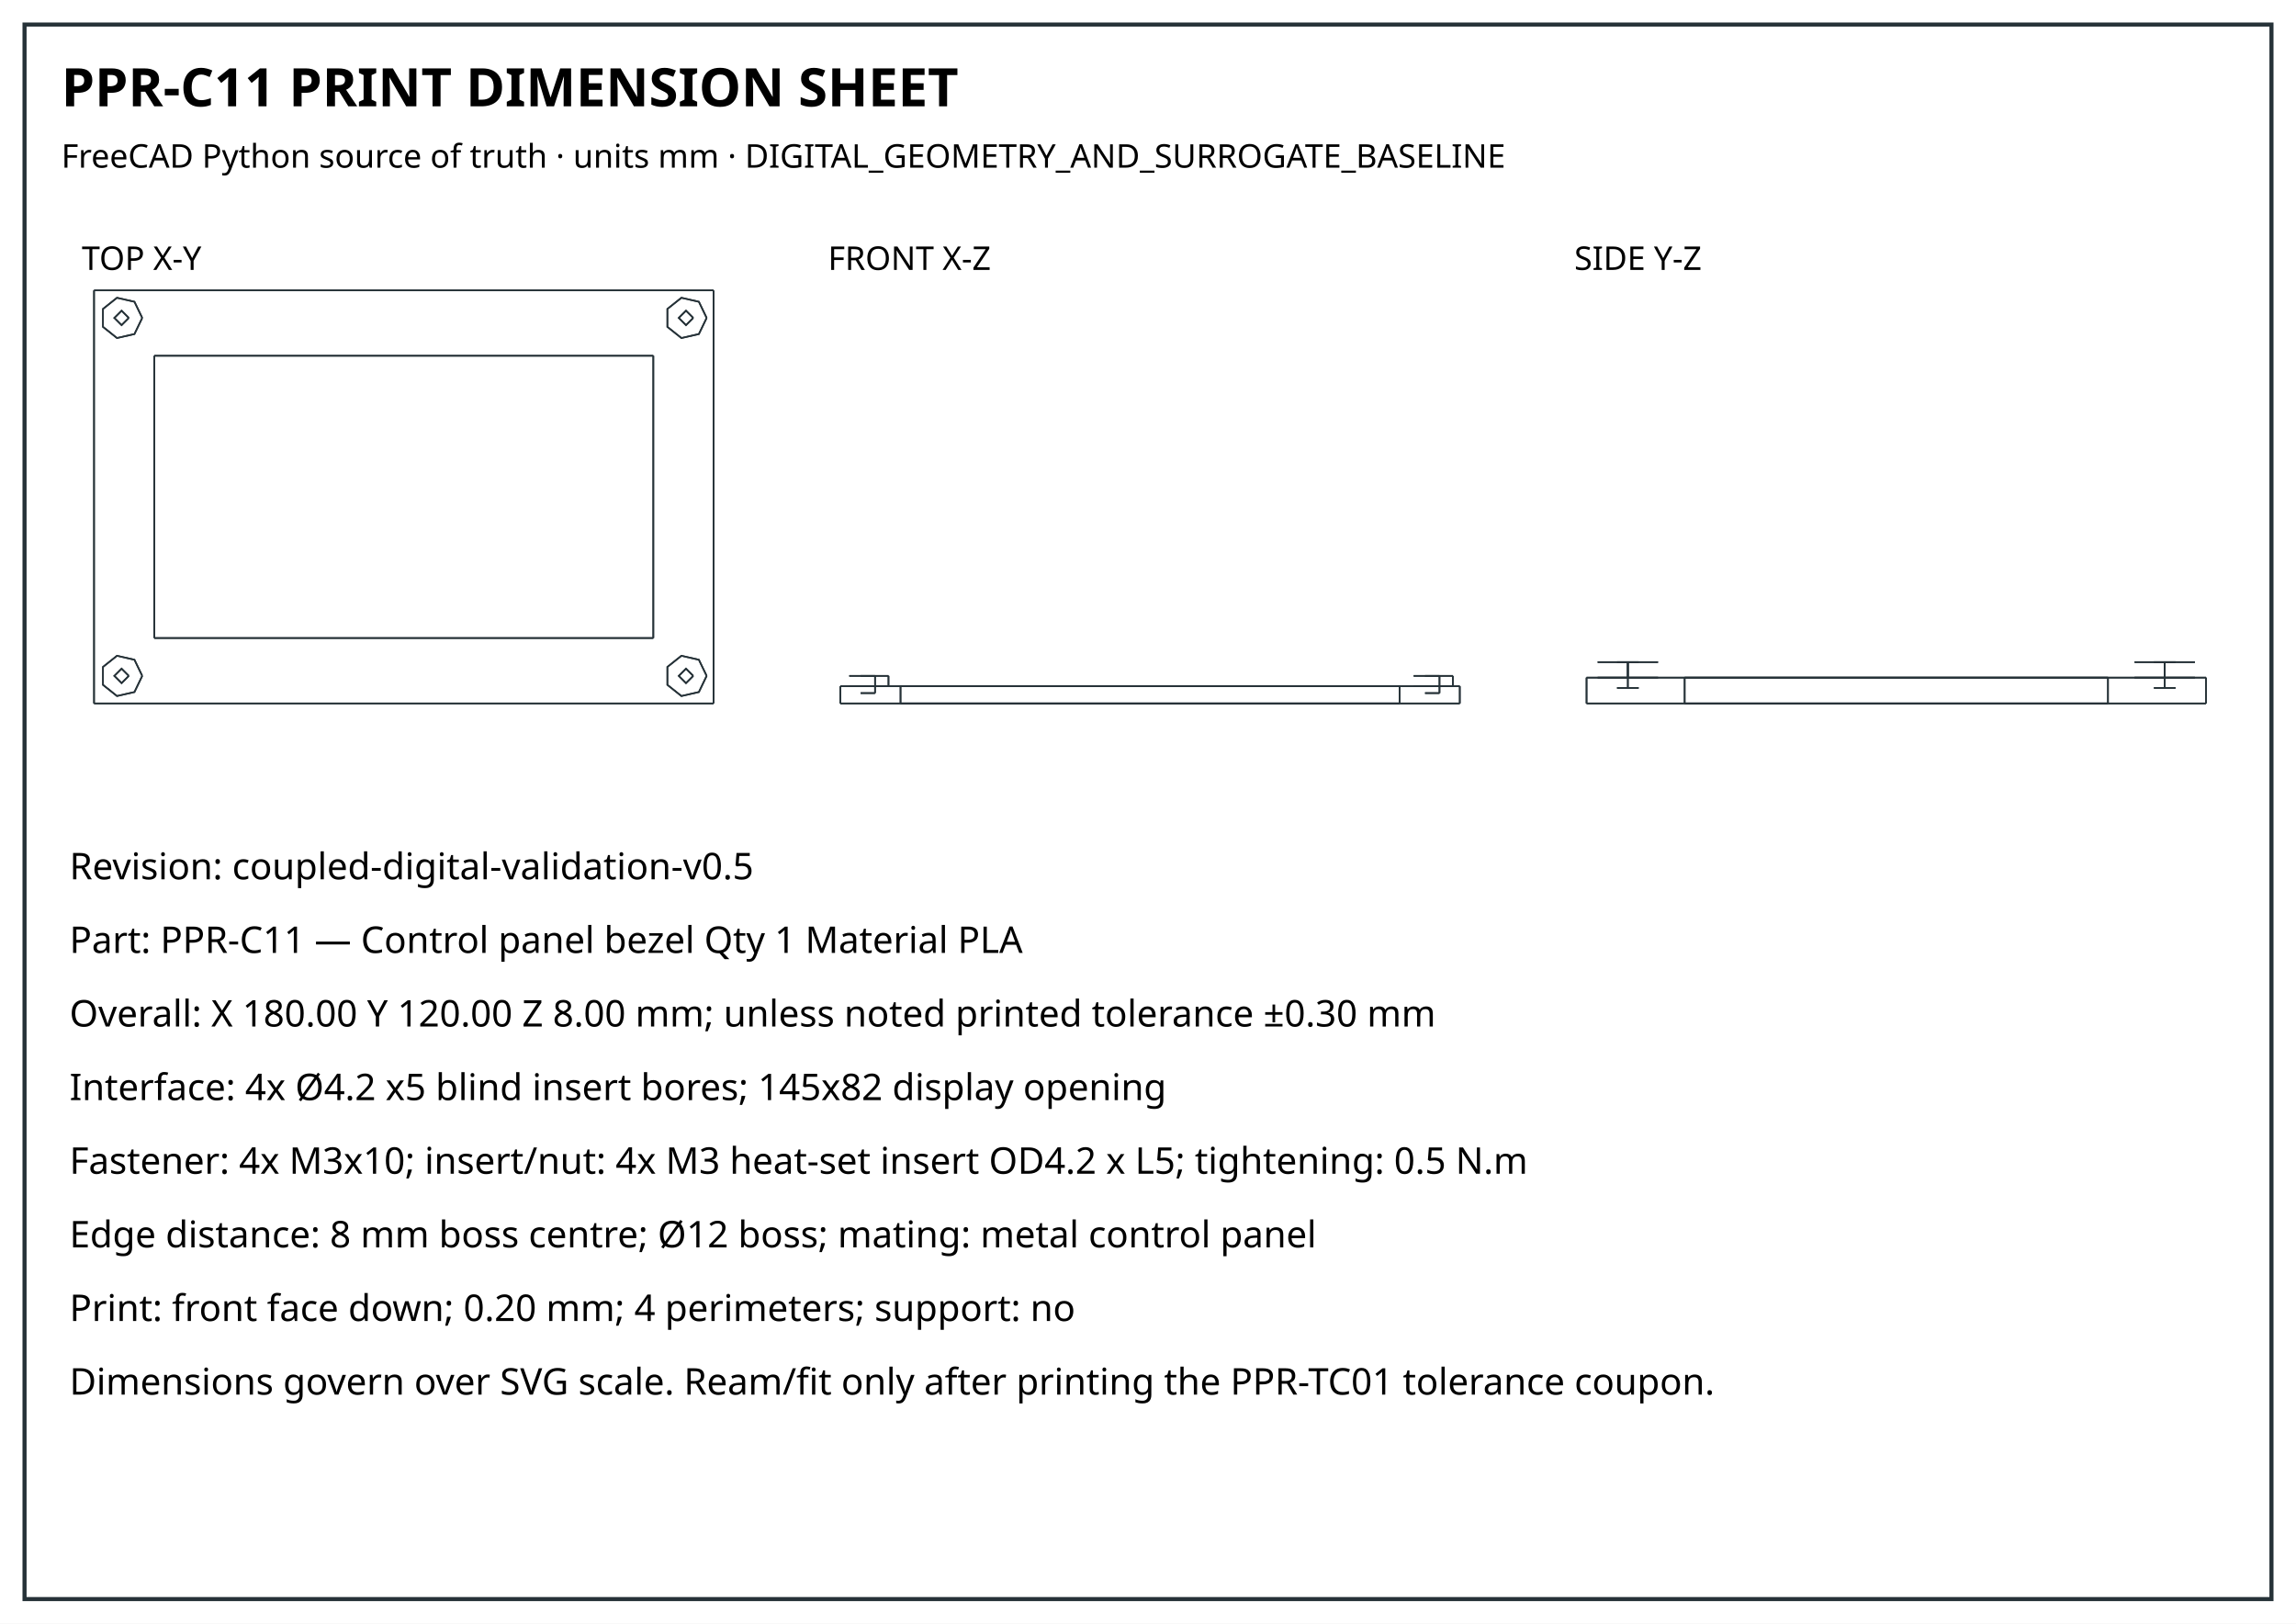
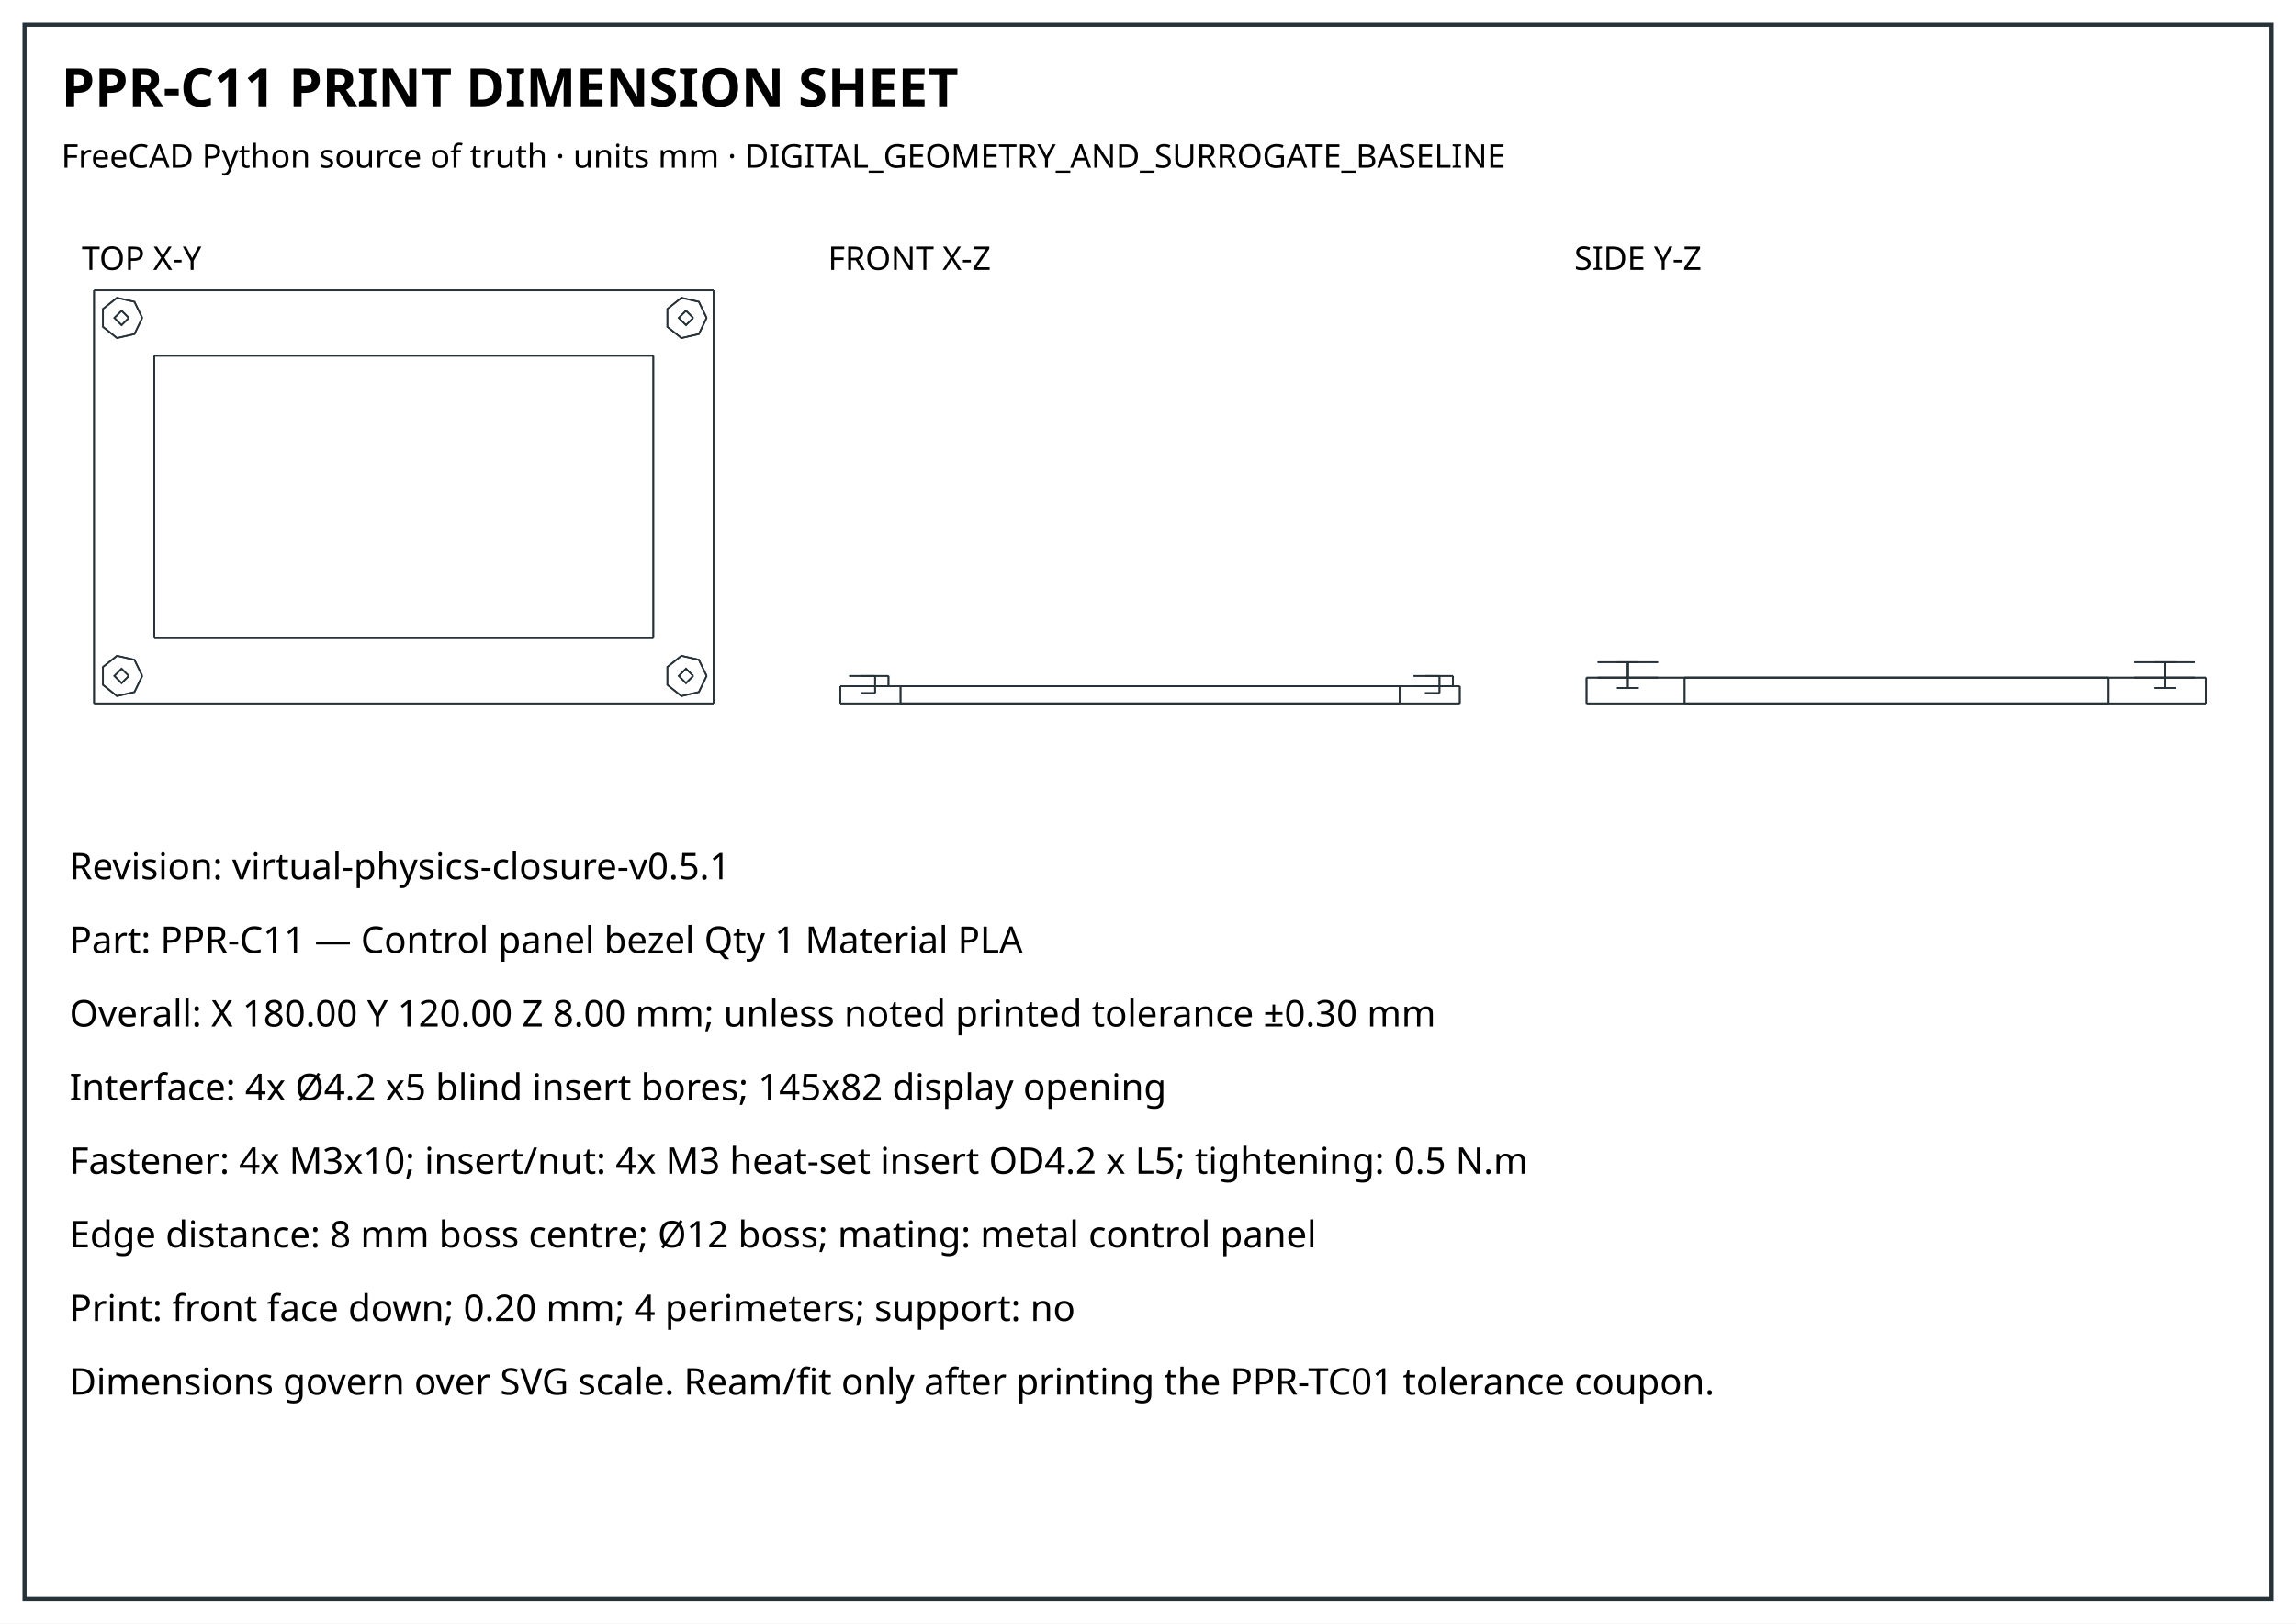
<svg xmlns="http://www.w3.org/2000/svg" width="1123" height="794" viewBox="0 0 1123 794">
  <rect width="1123" height="794" fill="white" />
  <rect x="12" y="12" width="1099" height="770" fill="none" stroke="#263238" stroke-width="2" />
  <text x="30" y="52" font-size="26" font-family="sans-serif" font-weight="bold">PPR-C11 PRINT DIMENSION SHEET</text>
  <text x="30" y="82" font-size="16" font-family="sans-serif">FreeCAD Python source of truth · units mm · DIGITAL_GEOMETRY_AND_SURROGATE_BASELINE</text>
  <g font-family="sans-serif">
    <text x="40" y="132" font-size="16">TOP X-Y</text>
    <polyline points="46.00,344.00 46.00,344.00" fill="none" stroke="#263238" stroke-width="0.8" />
    <polyline points="46.00,344.00 46.00,142.00" fill="none" stroke="#263238" stroke-width="0.8" />
    <polyline points="46.00,142.00 46.00,142.00" fill="none" stroke="#263238" stroke-width="0.8" />
    <polyline points="46.00,344.00 46.00,142.00" fill="none" stroke="#263238" stroke-width="0.8" />
    <polyline points="46.00,344.00 349.00,344.00" fill="none" stroke="#263238" stroke-width="0.8" />
    <polyline points="349.00,344.00 349.00,344.00" fill="none" stroke="#263238" stroke-width="0.8" />
    <polyline points="46.00,344.00 349.00,344.00" fill="none" stroke="#263238" stroke-width="0.8" />
    <polyline points="46.00,142.00 349.00,142.00" fill="none" stroke="#263238" stroke-width="0.8" />
    <polyline points="349.00,344.00 349.00,142.00" fill="none" stroke="#263238" stroke-width="0.8" />
    <polyline points="69.57,330.53 65.76,322.64 57.22,320.69 50.37,326.15 50.37,334.92 57.22,340.38 65.76,338.43 69.57,330.53" fill="none" stroke="#263238" stroke-width="0.8" />
    <polyline points="345.63,330.53 341.83,322.64 333.29,320.69 326.43,326.15 326.43,334.92 333.29,340.38 341.83,338.43 345.63,330.53" fill="none" stroke="#263238" stroke-width="0.8" />
    <polyline points="69.57,155.47 65.76,147.57 57.22,145.62 50.37,151.08 50.37,159.85 57.22,165.31 65.76,163.36 69.57,155.47" fill="none" stroke="#263238" stroke-width="0.8" />
    <polyline points="75.46,312.02 319.54,312.02" fill="none" stroke="#263238" stroke-width="0.8" />
    <polyline points="75.46,312.02 75.46,173.98" fill="none" stroke="#263238" stroke-width="0.8" />
    <polyline points="319.54,312.02 319.54,173.98" fill="none" stroke="#263238" stroke-width="0.8" />
    <polyline points="75.46,173.98 319.54,173.98" fill="none" stroke="#263238" stroke-width="0.8" />
    <polyline points="345.63,155.47 341.83,147.57 333.29,145.62 326.43,151.08 326.43,159.85 333.29,165.31 341.83,163.36 345.63,155.47" fill="none" stroke="#263238" stroke-width="0.8" />
    <polyline points="46.00,142.00 349.00,142.00" fill="none" stroke="#263238" stroke-width="0.8" />
    <polyline points="349.00,142.00 349.00,142.00" fill="none" stroke="#263238" stroke-width="0.8" />
    <polyline points="349.00,344.00 349.00,142.00" fill="none" stroke="#263238" stroke-width="0.8" />
    <polyline points="75.46,312.02 75.46,173.98" fill="none" stroke="#263238" stroke-width="0.8" />
    <polyline points="75.46,173.98 319.54,173.98" fill="none" stroke="#263238" stroke-width="0.8" />
    <polyline points="319.54,312.02 319.54,173.98" fill="none" stroke="#263238" stroke-width="0.8" />
    <polyline points="75.46,312.02 319.54,312.02" fill="none" stroke="#263238" stroke-width="0.8" />
    <polyline points="69.57,330.53 69.57,330.53" fill="none" stroke="#263238" stroke-width="0.8" />
    <polyline points="69.57,330.53 65.76,322.64 57.22,320.69 50.37,326.15 50.37,334.92 57.22,340.38 65.76,338.43 69.57,330.53" fill="none" stroke="#263238" stroke-width="0.8" />
    <polyline points="345.63,330.53 345.63,330.53" fill="none" stroke="#263238" stroke-width="0.8" />
    <polyline points="345.63,330.53 341.83,322.64 333.29,320.69 326.43,326.15 326.43,334.92 333.29,340.38 341.83,338.43 345.63,330.53" fill="none" stroke="#263238" stroke-width="0.8" />
    <polyline points="69.57,155.47 69.57,155.47" fill="none" stroke="#263238" stroke-width="0.8" />
    <polyline points="69.57,155.47 65.76,147.57 57.22,145.62 50.37,151.08 50.37,159.85 57.22,165.31 65.76,163.36 69.57,155.47" fill="none" stroke="#263238" stroke-width="0.8" />
    <polyline points="319.54,312.02 319.54,312.02" fill="none" stroke="#263238" stroke-width="0.8" />
    <polyline points="75.46,312.02 75.46,312.02" fill="none" stroke="#263238" stroke-width="0.8" />
    <polyline points="75.46,173.98 75.46,173.98" fill="none" stroke="#263238" stroke-width="0.8" />
    <polyline points="319.54,173.98 319.54,173.98" fill="none" stroke="#263238" stroke-width="0.8" />
    <polyline points="345.63,155.47 345.63,155.47" fill="none" stroke="#263238" stroke-width="0.8" />
    <polyline points="345.63,155.47 341.83,147.57 333.29,145.62 326.43,151.08 326.43,159.85 333.29,165.31 341.83,163.36 345.63,155.47" fill="none" stroke="#263238" stroke-width="0.8" />
    <polyline points="63.00,330.53 59.47,327.00 55.93,330.53 59.47,334.07 63.00,330.53" fill="none" stroke="#263238" stroke-width="0.8" />
    <polyline points="339.07,330.53 335.53,327.00 332.00,330.53 335.53,334.07 339.07,330.53" fill="none" stroke="#263238" stroke-width="0.8" />
    <polyline points="63.00,155.47 59.47,151.93 55.93,155.47 59.47,159.00 63.00,155.47" fill="none" stroke="#263238" stroke-width="0.8" />
    <polyline points="339.07,155.47 335.53,151.93 332.00,155.47 335.53,159.00 339.07,155.47" fill="none" stroke="#263238" stroke-width="0.8" />
    <polyline points="63.00,330.53 63.00,330.53" fill="none" stroke="#263238" stroke-width="0.8" />
    <polyline points="63.00,330.53 59.47,327.00 55.93,330.53 59.47,334.07 63.00,330.53" fill="none" stroke="#263238" stroke-width="0.8" />
    <polyline points="339.07,330.53 339.07,330.53" fill="none" stroke="#263238" stroke-width="0.8" />
    <polyline points="339.07,330.53 335.53,327.00 332.00,330.53 335.53,334.07 339.07,330.53" fill="none" stroke="#263238" stroke-width="0.8" />
    <polyline points="63.00,155.47 63.00,155.47" fill="none" stroke="#263238" stroke-width="0.8" />
    <polyline points="63.00,155.47 59.47,151.93 55.93,155.47 59.47,159.00 63.00,155.47" fill="none" stroke="#263238" stroke-width="0.8" />
    <polyline points="339.07,155.47 339.07,155.47" fill="none" stroke="#263238" stroke-width="0.8" />
    <polyline points="339.07,155.47 335.53,151.93 332.00,155.47 335.53,159.00 339.07,155.47" fill="none" stroke="#263238" stroke-width="0.8" />
    <text x="405" y="132" font-size="16">FRONT X-Z</text>
    <polyline points="411.00,344.00 411.00,335.58" fill="none" stroke="#263238" stroke-width="0.8" />
    <polyline points="411.00,335.58 411.00,335.58" fill="none" stroke="#263238" stroke-width="0.8" />
    <polyline points="411.00,344.00 411.00,335.58" fill="none" stroke="#263238" stroke-width="0.8" />
    <polyline points="411.00,344.00 411.00,344.00" fill="none" stroke="#263238" stroke-width="0.8" />
    <polyline points="411.00,344.00 714.00,344.00" fill="none" stroke="#263238" stroke-width="0.8" />
    <polyline points="714.00,344.00 714.00,335.58" fill="none" stroke="#263238" stroke-width="0.8" />
    <polyline points="411.00,335.58 714.00,335.58" fill="none" stroke="#263238" stroke-width="0.8" />
    <polyline points="411.00,335.58 714.00,335.58" fill="none" stroke="#263238" stroke-width="0.8" />
    <polyline points="714.00,335.58 714.00,335.58" fill="none" stroke="#263238" stroke-width="0.8" />
    <polyline points="434.57,335.58 430.76,335.58 422.22,335.58 415.37,335.58 415.37,335.58 422.22,335.58 430.76,335.58 434.57,335.58" fill="none" stroke="#263238" stroke-width="0.8" />
    <polyline points="710.63,335.58 706.83,335.58 698.29,335.58 691.43,335.58 691.43,335.58 698.29,335.58 706.83,335.58 710.63,335.58" fill="none" stroke="#263238" stroke-width="0.8" />
    <polyline points="434.57,335.58 430.76,335.58 422.22,335.58 415.37,335.58 415.37,335.58 422.22,335.58 430.76,335.58 434.57,335.58" fill="none" stroke="#263238" stroke-width="0.8" />
    <polyline points="440.46,335.58 684.54,335.58" fill="none" stroke="#263238" stroke-width="0.8" />
    <polyline points="440.46,335.58 440.46,335.58" fill="none" stroke="#263238" stroke-width="0.8" />
    <polyline points="684.54,335.58 684.54,335.58" fill="none" stroke="#263238" stroke-width="0.8" />
    <polyline points="440.46,335.58 684.54,335.58" fill="none" stroke="#263238" stroke-width="0.8" />
    <polyline points="710.63,335.58 706.83,335.58 698.29,335.58 691.43,335.58 691.43,335.58 698.29,335.58 706.83,335.58 710.63,335.58" fill="none" stroke="#263238" stroke-width="0.8" />
    <polyline points="411.00,344.00 714.00,344.00" fill="none" stroke="#263238" stroke-width="0.8" />
    <polyline points="714.00,344.00 714.00,335.58" fill="none" stroke="#263238" stroke-width="0.8" />
    <polyline points="714.00,344.00 714.00,344.00" fill="none" stroke="#263238" stroke-width="0.8" />
    <polyline points="440.46,344.00 440.46,344.00" fill="none" stroke="#263238" stroke-width="0.8" />
    <polyline points="440.46,344.00 684.54,344.00" fill="none" stroke="#263238" stroke-width="0.8" />
    <polyline points="684.54,344.00 684.54,344.00" fill="none" stroke="#263238" stroke-width="0.8" />
    <polyline points="440.46,344.00 684.54,344.00" fill="none" stroke="#263238" stroke-width="0.8" />
    <polyline points="434.57,335.58 434.57,330.53" fill="none" stroke="#263238" stroke-width="0.8" />
    <polyline points="434.57,330.53 430.76,330.53 422.22,330.53 415.37,330.53 415.37,330.53 422.22,330.53 430.76,330.53 434.57,330.53" fill="none" stroke="#263238" stroke-width="0.8" />
    <polyline points="710.63,335.58 710.63,330.53" fill="none" stroke="#263238" stroke-width="0.8" />
    <polyline points="710.63,330.53 706.83,330.53 698.29,330.53 691.43,330.53 691.43,330.53 698.29,330.53 706.83,330.53 710.63,330.53" fill="none" stroke="#263238" stroke-width="0.8" />
    <polyline points="434.57,335.58 434.57,330.53" fill="none" stroke="#263238" stroke-width="0.8" />
    <polyline points="434.57,330.53 430.76,330.53 422.22,330.53 415.37,330.53 415.37,330.53 422.22,330.53 430.76,330.53 434.57,330.53" fill="none" stroke="#263238" stroke-width="0.8" />
    <polyline points="684.54,344.00 684.54,335.58" fill="none" stroke="#263238" stroke-width="0.8" />
    <polyline points="440.46,344.00 440.46,335.58" fill="none" stroke="#263238" stroke-width="0.8" />
    <polyline points="440.46,344.00 440.46,335.58" fill="none" stroke="#263238" stroke-width="0.8" />
    <polyline points="684.54,344.00 684.54,335.58" fill="none" stroke="#263238" stroke-width="0.8" />
    <polyline points="710.63,335.58 710.63,330.53" fill="none" stroke="#263238" stroke-width="0.8" />
    <polyline points="710.63,330.53 706.83,330.53 698.29,330.53 691.43,330.53 691.43,330.53 698.29,330.53 706.83,330.53 710.63,330.53" fill="none" stroke="#263238" stroke-width="0.8" />
    <polyline points="428.00,330.53 424.47,330.53 420.93,330.53 424.47,330.53 428.00,330.53" fill="none" stroke="#263238" stroke-width="0.8" />
    <polyline points="704.07,330.53 700.53,330.53 697.00,330.53 700.53,330.53 704.07,330.53" fill="none" stroke="#263238" stroke-width="0.8" />
    <polyline points="428.00,330.53 424.47,330.53 420.93,330.53 424.47,330.53 428.00,330.53" fill="none" stroke="#263238" stroke-width="0.8" />
    <polyline points="704.07,330.53 700.53,330.53 697.00,330.53 700.53,330.53 704.07,330.53" fill="none" stroke="#263238" stroke-width="0.8" />
    <polyline points="428.00,338.95 428.00,330.53" fill="none" stroke="#263238" stroke-width="0.8" />
    <polyline points="428.00,338.95 424.47,338.95 420.93,338.95 424.47,338.95 428.00,338.95" fill="none" stroke="#263238" stroke-width="0.8" />
    <polyline points="704.07,338.95 704.07,330.53" fill="none" stroke="#263238" stroke-width="0.8" />
    <polyline points="704.07,338.95 700.53,338.95 697.00,338.95 700.53,338.95 704.07,338.95" fill="none" stroke="#263238" stroke-width="0.8" />
    <polyline points="428.00,338.95 428.00,330.53" fill="none" stroke="#263238" stroke-width="0.8" />
    <polyline points="428.00,338.95 424.47,338.95 420.93,338.95 424.47,338.95 428.00,338.95" fill="none" stroke="#263238" stroke-width="0.8" />
    <polyline points="704.07,338.95 704.07,330.53" fill="none" stroke="#263238" stroke-width="0.8" />
    <polyline points="704.07,338.95 700.53,338.95 697.00,338.95 700.53,338.95 704.07,338.95" fill="none" stroke="#263238" stroke-width="0.8" />
    <text x="770" y="132" font-size="16">SIDE Y-Z</text>
    <polyline points="776.00,344.00 776.00,331.38" fill="none" stroke="#263238" stroke-width="0.8" />
    <polyline points="776.00,331.38 1079.00,331.38" fill="none" stroke="#263238" stroke-width="0.8" />
    <polyline points="1079.00,344.00 1079.00,331.38" fill="none" stroke="#263238" stroke-width="0.8" />
    <polyline points="776.00,344.00 1079.00,344.00" fill="none" stroke="#263238" stroke-width="0.8" />
    <polyline points="776.00,344.00 776.00,344.00" fill="none" stroke="#263238" stroke-width="0.8" />
    <polyline points="776.00,344.00 776.00,331.38" fill="none" stroke="#263238" stroke-width="0.8" />
    <polyline points="776.00,331.38 776.00,331.38" fill="none" stroke="#263238" stroke-width="0.8" />
    <polyline points="1079.00,331.38 1079.00,331.38" fill="none" stroke="#263238" stroke-width="0.8" />
    <polyline points="776.00,331.38 1079.00,331.38" fill="none" stroke="#263238" stroke-width="0.8" />
    <polyline points="796.20,331.38 808.04,331.38 810.97,331.38 802.77,331.38 789.63,331.38 781.43,331.38 784.36,331.38 796.20,331.38" fill="none" stroke="#263238" stroke-width="0.8" />
    <polyline points="796.20,331.38 808.04,331.38 810.97,331.38 802.77,331.38 789.63,331.38 781.43,331.38 784.36,331.38 796.20,331.38" fill="none" stroke="#263238" stroke-width="0.8" />
    <polyline points="1058.80,331.38 1070.64,331.38 1073.57,331.38 1065.37,331.38 1052.23,331.38 1044.03,331.38 1046.96,331.38 1058.80,331.38" fill="none" stroke="#263238" stroke-width="0.8" />
    <polyline points="823.98,331.38 823.98,331.38" fill="none" stroke="#263238" stroke-width="0.8" />
    <polyline points="823.98,331.38 1031.03,331.38" fill="none" stroke="#263238" stroke-width="0.8" />
    <polyline points="823.98,331.38 1031.03,331.38" fill="none" stroke="#263238" stroke-width="0.8" />
    <polyline points="1031.03,331.38 1031.03,331.38" fill="none" stroke="#263238" stroke-width="0.8" />
    <polyline points="1058.80,331.38 1070.64,331.38 1073.57,331.38 1065.37,331.38 1052.23,331.38 1044.03,331.38 1046.96,331.38 1058.80,331.38" fill="none" stroke="#263238" stroke-width="0.8" />
    <polyline points="1079.00,344.00 1079.00,344.00" fill="none" stroke="#263238" stroke-width="0.8" />
    <polyline points="1079.00,344.00 1079.00,331.38" fill="none" stroke="#263238" stroke-width="0.8" />
    <polyline points="776.00,344.00 1079.00,344.00" fill="none" stroke="#263238" stroke-width="0.8" />
    <polyline points="823.98,344.00 1031.03,344.00" fill="none" stroke="#263238" stroke-width="0.8" />
    <polyline points="1031.03,344.00 1031.03,344.00" fill="none" stroke="#263238" stroke-width="0.8" />
    <polyline points="823.98,344.00 1031.03,344.00" fill="none" stroke="#263238" stroke-width="0.8" />
    <polyline points="823.98,344.00 823.98,344.00" fill="none" stroke="#263238" stroke-width="0.8" />
    <polyline points="796.20,331.38 796.20,323.80" fill="none" stroke="#263238" stroke-width="0.8" />
    <polyline points="796.20,323.80 808.04,323.80 810.97,323.80 802.77,323.80 789.63,323.80 781.43,323.80 784.36,323.80 796.20,323.80" fill="none" stroke="#263238" stroke-width="0.8" />
    <polyline points="796.20,331.38 796.20,323.80" fill="none" stroke="#263238" stroke-width="0.8" />
    <polyline points="796.20,323.80 808.04,323.80 810.97,323.80 802.77,323.80 789.63,323.80 781.43,323.80 784.36,323.80 796.20,323.80" fill="none" stroke="#263238" stroke-width="0.8" />
    <polyline points="1058.80,331.38 1058.80,323.80" fill="none" stroke="#263238" stroke-width="0.8" />
    <polyline points="1058.80,323.80 1070.64,323.80 1073.57,323.80 1065.37,323.80 1052.23,323.80 1044.03,323.80 1046.96,323.80 1058.80,323.80" fill="none" stroke="#263238" stroke-width="0.8" />
    <polyline points="823.98,344.00 823.98,331.38" fill="none" stroke="#263238" stroke-width="0.8" />
    <polyline points="823.98,344.00 823.98,331.38" fill="none" stroke="#263238" stroke-width="0.8" />
    <polyline points="1031.03,344.00 1031.03,331.38" fill="none" stroke="#263238" stroke-width="0.8" />
    <polyline points="1031.03,344.00 1031.03,331.38" fill="none" stroke="#263238" stroke-width="0.8" />
    <polyline points="1058.80,331.38 1058.80,323.80" fill="none" stroke="#263238" stroke-width="0.8" />
    <polyline points="1058.80,323.80 1070.64,323.80 1073.57,323.80 1065.37,323.80 1052.23,323.80 1044.03,323.80 1046.96,323.80 1058.80,323.80" fill="none" stroke="#263238" stroke-width="0.8" />
    <polyline points="796.20,323.80 801.50,323.80 796.20,323.80 790.90,323.80 796.20,323.80" fill="none" stroke="#263238" stroke-width="0.8" />
    <polyline points="796.20,323.80 801.50,323.80 796.20,323.80 790.90,323.80 796.20,323.80" fill="none" stroke="#263238" stroke-width="0.8" />
    <polyline points="1058.80,323.80 1064.10,323.80 1058.80,323.80 1053.50,323.80 1058.80,323.80" fill="none" stroke="#263238" stroke-width="0.8" />
    <polyline points="1058.80,323.80 1064.10,323.80 1058.80,323.80 1053.50,323.80 1058.80,323.80" fill="none" stroke="#263238" stroke-width="0.8" />
    <polyline points="796.20,336.43 796.20,323.80" fill="none" stroke="#263238" stroke-width="0.8" />
    <polyline points="796.20,336.43 801.50,336.43 796.20,336.43 790.90,336.43 796.20,336.43" fill="none" stroke="#263238" stroke-width="0.8" />
    <polyline points="796.20,336.43 796.20,323.80" fill="none" stroke="#263238" stroke-width="0.8" />
    <polyline points="796.20,336.43 801.50,336.43 796.20,336.43 790.90,336.43 796.20,336.43" fill="none" stroke="#263238" stroke-width="0.8" />
    <polyline points="1058.80,336.43 1058.80,323.80" fill="none" stroke="#263238" stroke-width="0.8" />
    <polyline points="1058.80,336.43 1064.10,336.43 1058.80,336.43 1053.50,336.43 1058.80,336.43" fill="none" stroke="#263238" stroke-width="0.8" />
    <polyline points="1058.80,336.43 1058.80,323.80" fill="none" stroke="#263238" stroke-width="0.8" />
    <polyline points="1058.80,336.43 1064.10,336.43 1058.80,336.43 1053.50,336.43 1058.80,336.43" fill="none" stroke="#263238" stroke-width="0.8" />
-     <text x="34" y="430" font-size="18">Revision: coupled-digital-validation-v0.5</text>
+     <text x="34" y="430" font-size="18">Revision: virtual-physics-closure-v0.5.1</text>
    <text x="34" y="466" font-size="18">Part: PPR-C11 — Control panel bezel  Qty 1  Material PLA</text>
    <text x="34" y="502" font-size="18">Overall: X 180.00  Y 120.00  Z 8.00 mm; unless noted printed tolerance ±0.30 mm</text>
    <text x="34" y="538" font-size="18">Interface: 4x Ø4.2 x5 blind insert bores; 145x82 display opening</text>
    <text x="34" y="574" font-size="18">Fastener: 4x M3x10; insert/nut: 4x M3 heat-set insert OD4.2 x L5; tightening: 0.5 N.m</text>
    <text x="34" y="610" font-size="18">Edge distance: 8 mm boss centre; Ø12 boss; mating: metal control panel</text>
    <text x="34" y="646" font-size="18">Print: front face down; 0.20 mm; 4 perimeters; support: no</text>
    <text x="34" y="682" font-size="18">Dimensions govern over SVG scale. Ream/fit only after printing the PPR-TC01 tolerance coupon.</text>
  </g>
</svg>
